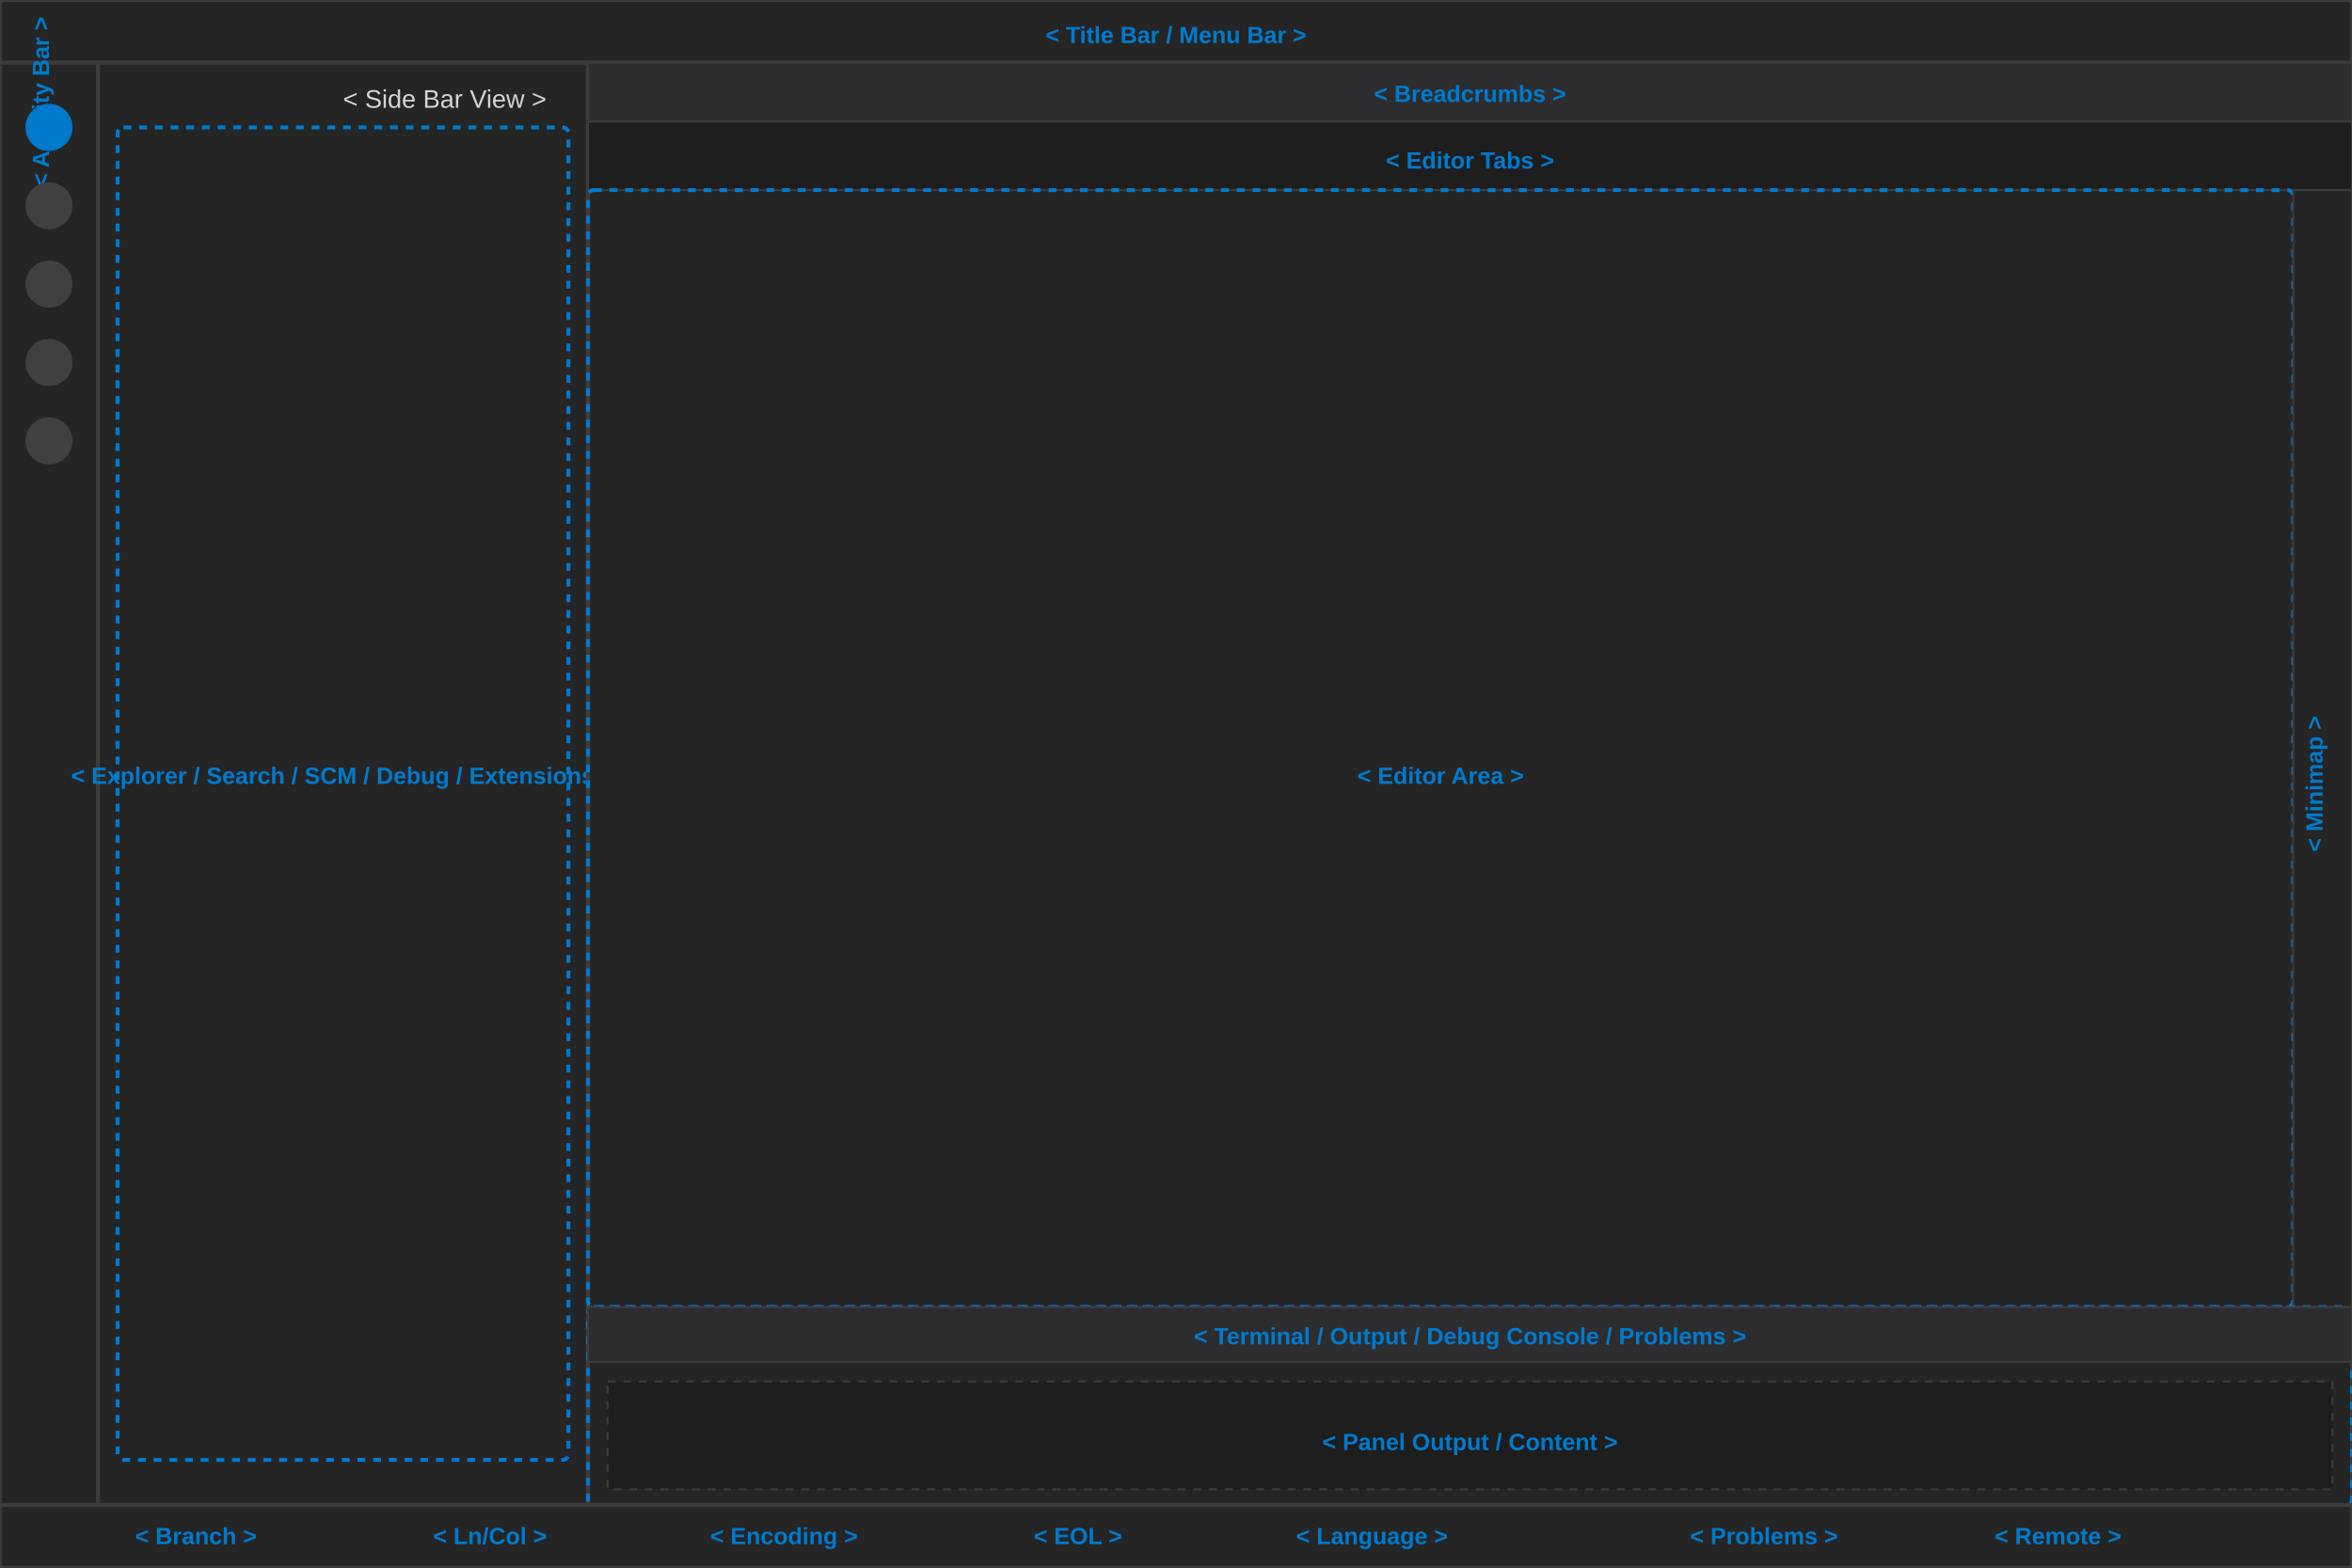
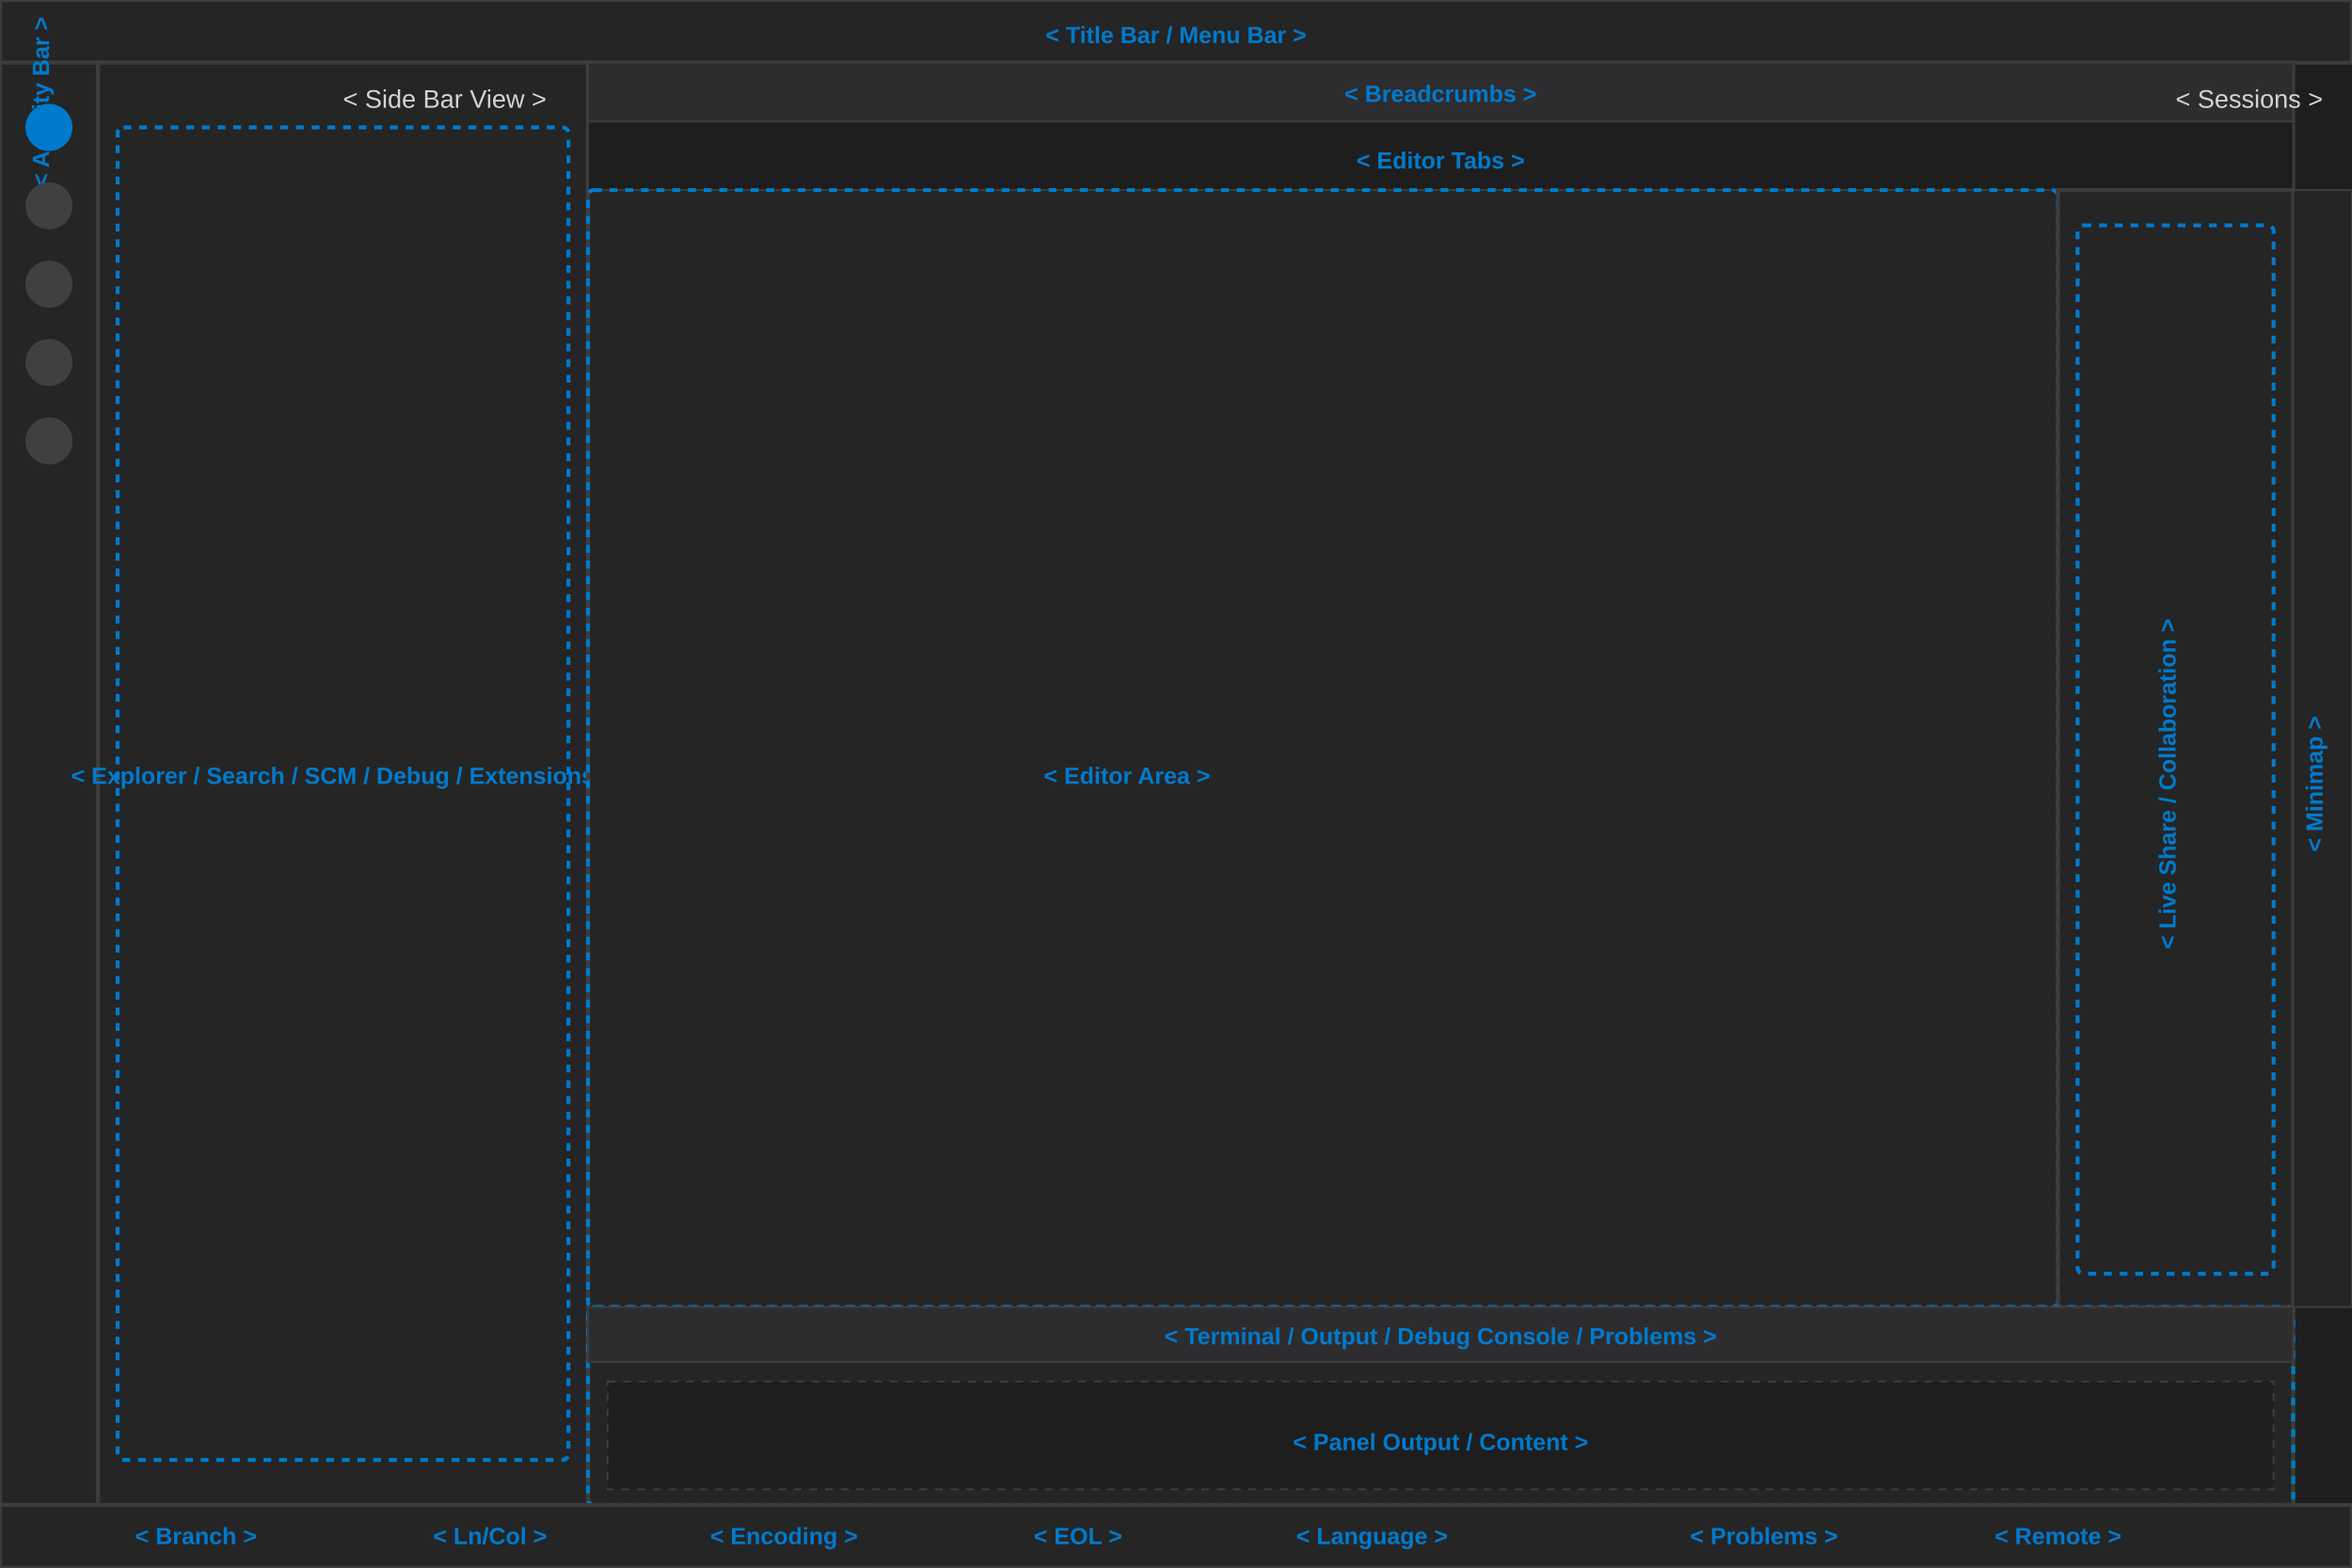
<svg xmlns="http://www.w3.org/2000/svg" width="1200" height="800">
  <defs>
    <style>
      .bg { fill: #1e1e1e; }
      .panel { fill: #252526; stroke: #3c3c3c; stroke-width: 2; }
      .outline { fill: none; stroke: #007acc; stroke-width: 2; stroke-dasharray: 4, 4; }
      .label { fill: #d4d4d4; font-family: 'Segoe UI', Arial, sans-serif; font-size: 13px; font-weight: 500; }
      .fieldLabel { fill: #007acc; font-family: 'Segoe UI', Arial, sans-serif; font-size: 12px; font-weight: 600; text-anchor: middle; }
      .smallLabel { fill: #a0a0a0; font-family: 'Segoe UI', Arial, sans-serif; font-size: 11px; }
      .title { fill: #d4d4d4; font-family: 'Segoe UI', Arial, sans-serif; font-size: 16px; font-weight: bold; }
    </style>
  </defs>
  <rect width="1200" height="800" class="bg" />
  <rect x="0" y="0" width="1200" height="32" class="panel" />
  <text x="600" y="22" class="fieldLabel">&lt; Title Bar / Menu Bar &gt;</text>
  <rect x="0" y="32" width="50" height="736" class="panel" />
  <text x="25" y="52" class="fieldLabel" transform="rotate(-90 25 52)" text-anchor="middle">&lt; Activity Bar &gt;</text>
  <circle cx="25" cy="65" r="12" fill="#007acc" />
  <circle cx="25" cy="105" r="12" fill="#404040" />
  <circle cx="25" cy="145" r="12" fill="#404040" />
  <circle cx="25" cy="185" r="12" fill="#404040" />
  <circle cx="25" cy="225" r="12" fill="#404040" />
  <rect x="50" y="32" width="250" height="736" class="panel" />
  <text x="175" y="55" class="label">&lt; Side Bar View &gt;</text>
  <rect x="60" y="65" width="230" height="680" class="outline" rx="3" />
  <text x="175" y="400" class="fieldLabel" text-anchor="middle">&lt; Explorer / Search / SCM / Debug / Extensions &gt;</text>
-   <rect x="300" y="32" width="900" height="736" class="panel" />
-   <rect x="300" y="32" width="900" height="30" fill="#2d2d30" stroke="#3c3c3c" stroke-width="1" />
-   <text x="750" y="52" class="fieldLabel">&lt; Breadcrumbs &gt;</text>
-   <rect x="300" y="62" width="900" height="35" fill="#1e1e1e" stroke="#3c3c3c" stroke-width="1" />
-   <text x="750" y="86" class="fieldLabel">&lt; Editor Tabs &gt;</text>
-   <rect x="300" y="97" width="870" height="570" class="outline" rx="3" />
-   <text x="735" y="400" class="fieldLabel" text-anchor="middle">&lt; Editor Area &gt;</text>
+   <rect x="300" y="32" width="870" height="736" class="panel" />
+   <rect x="300" y="32" width="870" height="30" fill="#2d2d30" stroke="#3c3c3c" stroke-width="1" />
+   <text x="735" y="52" class="fieldLabel">&lt; Breadcrumbs &gt;</text>
+   <rect x="300" y="62" width="870" height="35" fill="#1e1e1e" stroke="#3c3c3c" stroke-width="1" />
+   <text x="735" y="86" class="fieldLabel">&lt; Editor Tabs &gt;</text>
+   <rect x="300" y="97" width="750" height="570" class="outline" rx="3" />
+   <text x="575" y="400" class="fieldLabel" text-anchor="middle">&lt; Editor Area &gt;</text>
+   <rect x="1050" y="97" width="120" height="570" fill="#252526" stroke="#3c3c3c" stroke-width="2" />
+   <text x="1110" y="55" class="label">&lt; Sessions &gt;</text>
+   <rect x="1060" y="115" width="100" height="535" class="outline" rx="3" />
+   <text x="1110" y="400" class="fieldLabel" text-anchor="middle" transform="rotate(-90 1110 400)">&lt; Live Share / Collaboration &gt;</text>
  <rect x="1170" y="97" width="30" height="570" fill="#252526" stroke="#3c3c3c" stroke-width="1" />
  <text x="1185" y="400" class="fieldLabel" text-anchor="middle" transform="rotate(-90 1185 400)">&lt; Minimap &gt;</text>
-   <rect x="300" y="667" width="900" height="101" class="outline" rx="3" />
-   <rect x="300" y="667" width="900" height="28" fill="#2d2d30" stroke="#3c3c3c" stroke-width="1" />
-   <text x="750" y="686" class="fieldLabel">&lt; Terminal / Output / Debug Console / Problems &gt;</text>
-   <rect x="310" y="705" width="880" height="55" fill="#1e1e1e" stroke="#3c3c3c" stroke-width="1" stroke-dasharray="4,4" />
-   <text x="750" y="740" class="fieldLabel" text-anchor="middle">&lt; Panel Output / Content &gt;</text>
+   <rect x="300" y="667" width="870" height="101" class="outline" rx="3" />
+   <rect x="300" y="667" width="870" height="28" fill="#2d2d30" stroke="#3c3c3c" stroke-width="1" />
+   <text x="735" y="686" class="fieldLabel">&lt; Terminal / Output / Debug Console / Problems &gt;</text>
+   <rect x="310" y="705" width="850" height="55" fill="#1e1e1e" stroke="#3c3c3c" stroke-width="1" stroke-dasharray="4,4" />
+   <text x="735" y="740" class="fieldLabel" text-anchor="middle">&lt; Panel Output / Content &gt;</text>
  <rect x="0" y="768" width="1200" height="32" class="panel" />
  <text x="100" y="788" class="fieldLabel">&lt; Branch &gt;</text>
  <text x="250" y="788" class="fieldLabel">&lt; Ln/Col &gt;</text>
  <text x="400" y="788" class="fieldLabel">&lt; Encoding &gt;</text>
  <text x="550" y="788" class="fieldLabel">&lt; EOL &gt;</text>
  <text x="700" y="788" class="fieldLabel">&lt; Language &gt;</text>
  <text x="900" y="788" class="fieldLabel">&lt; Problems &gt;</text>
  <text x="1050" y="788" class="fieldLabel">&lt; Remote &gt;</text>
</svg>
